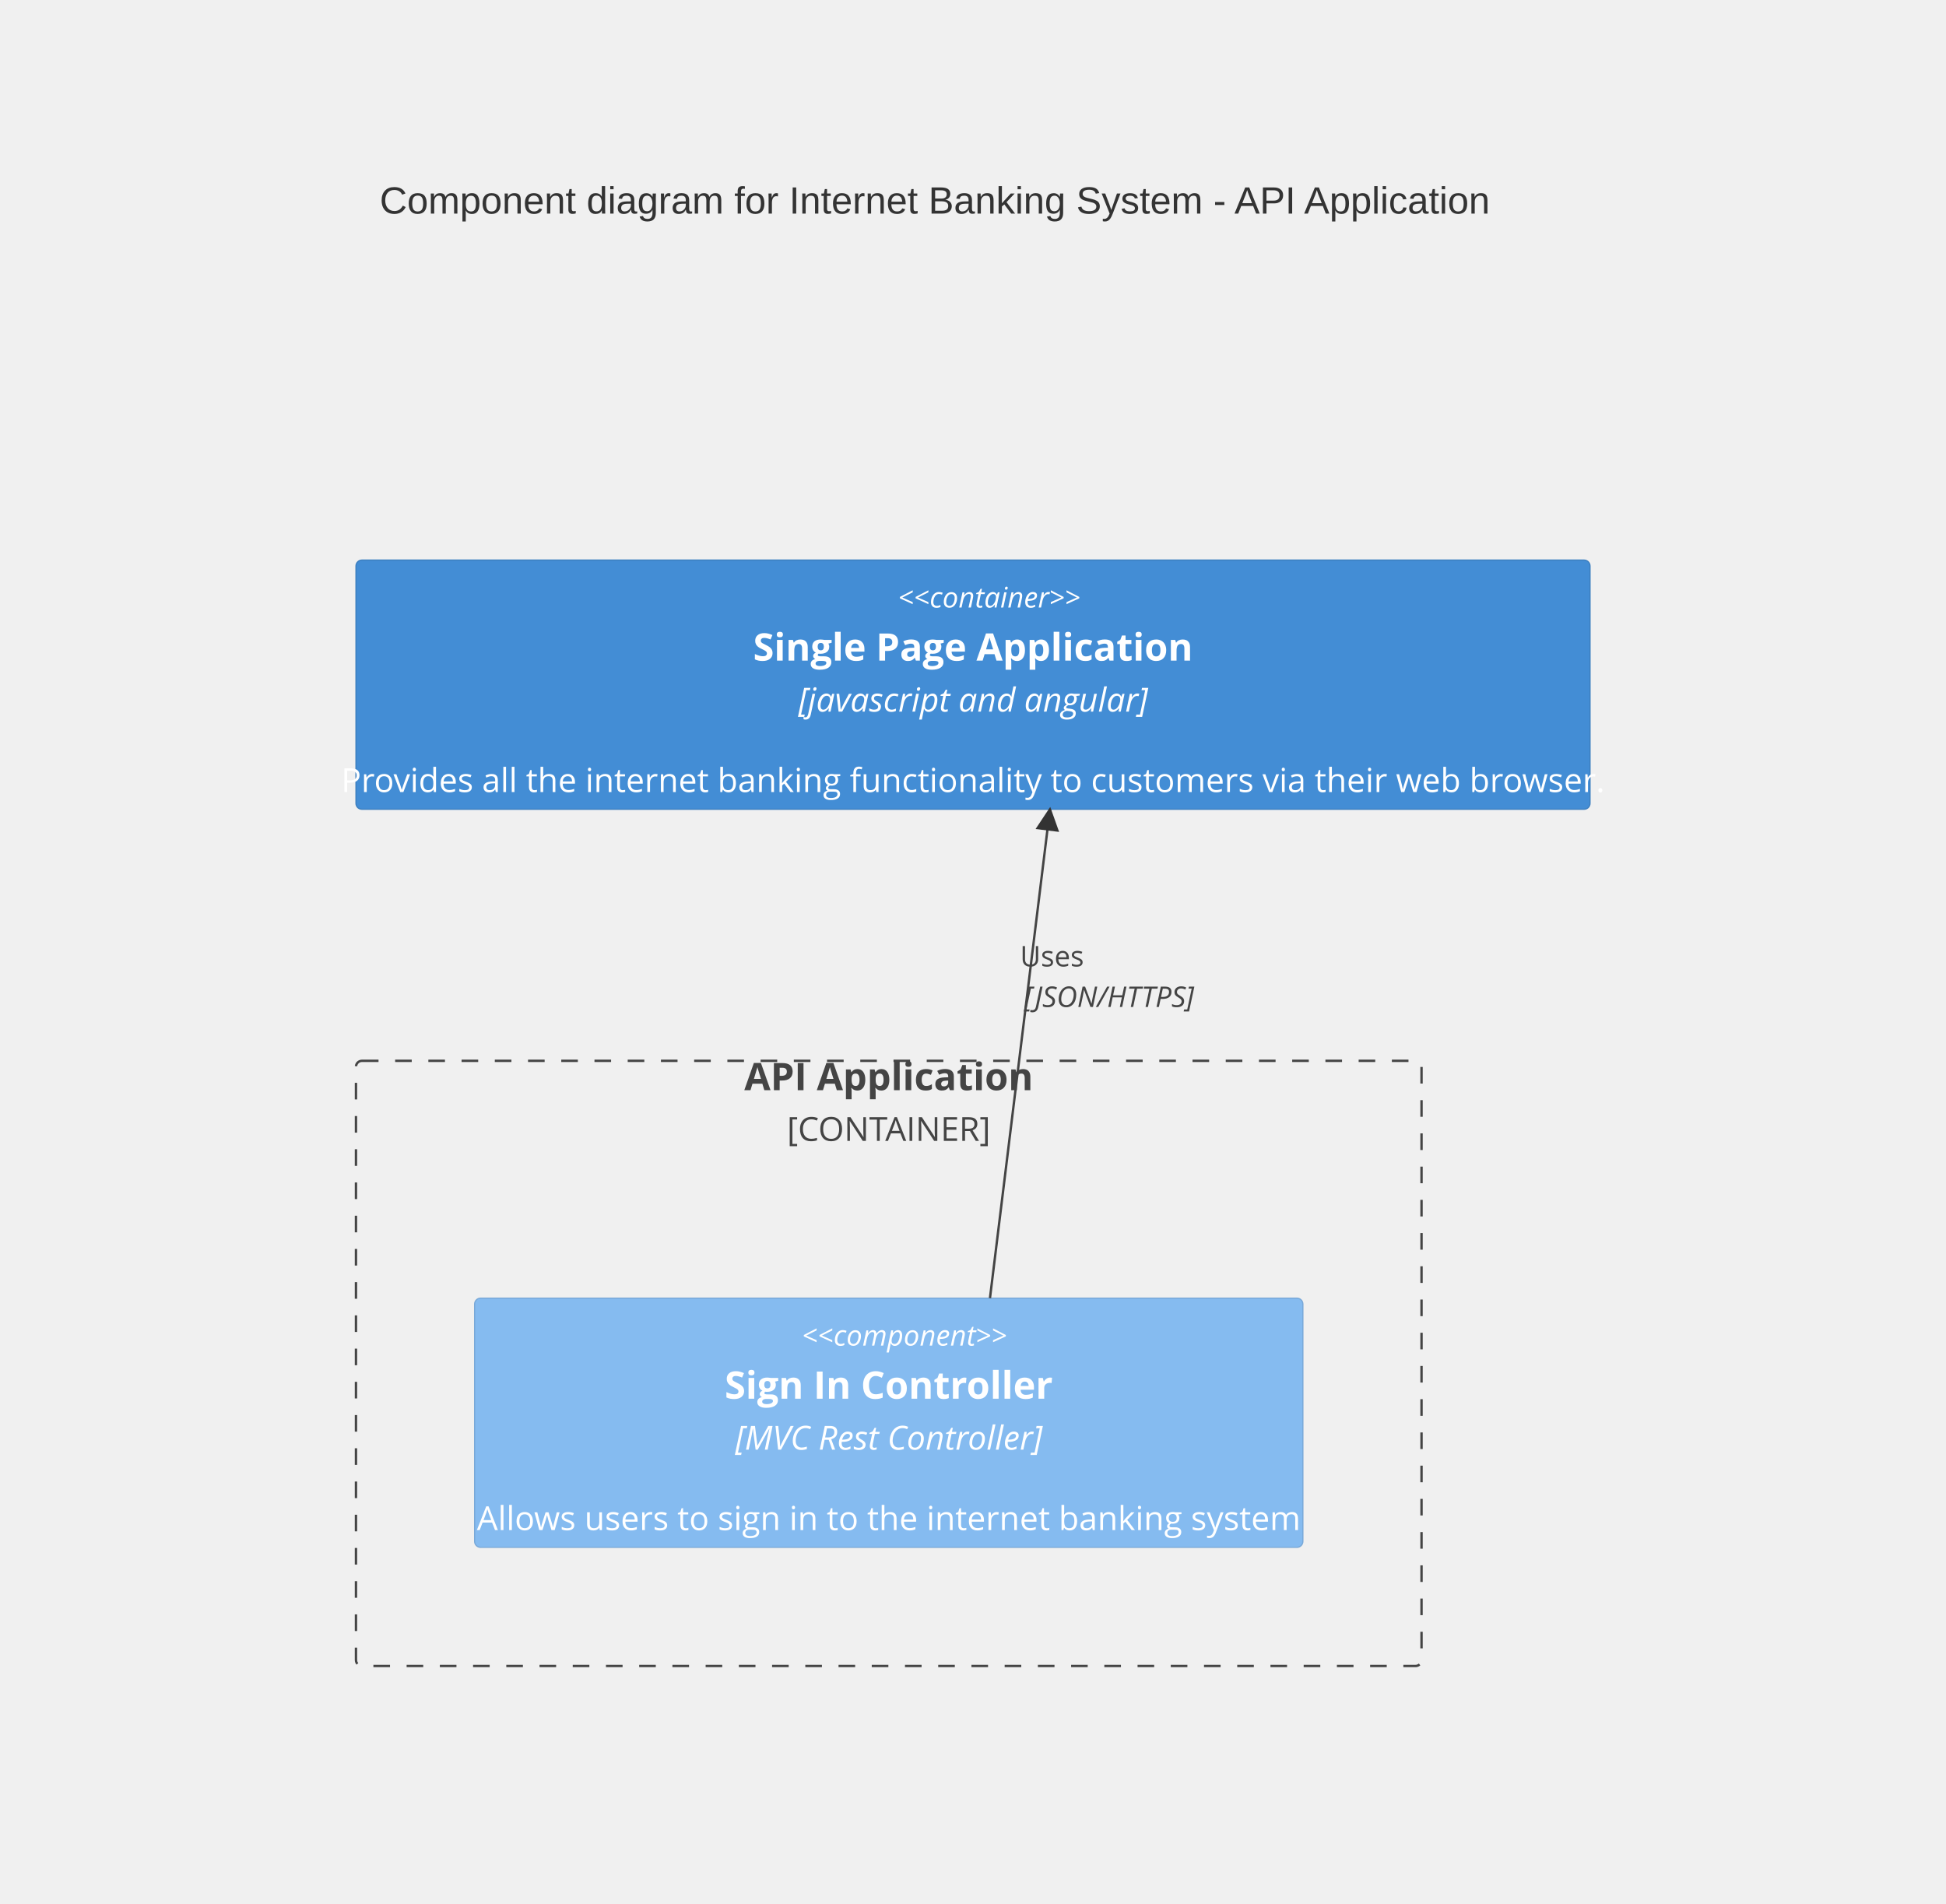
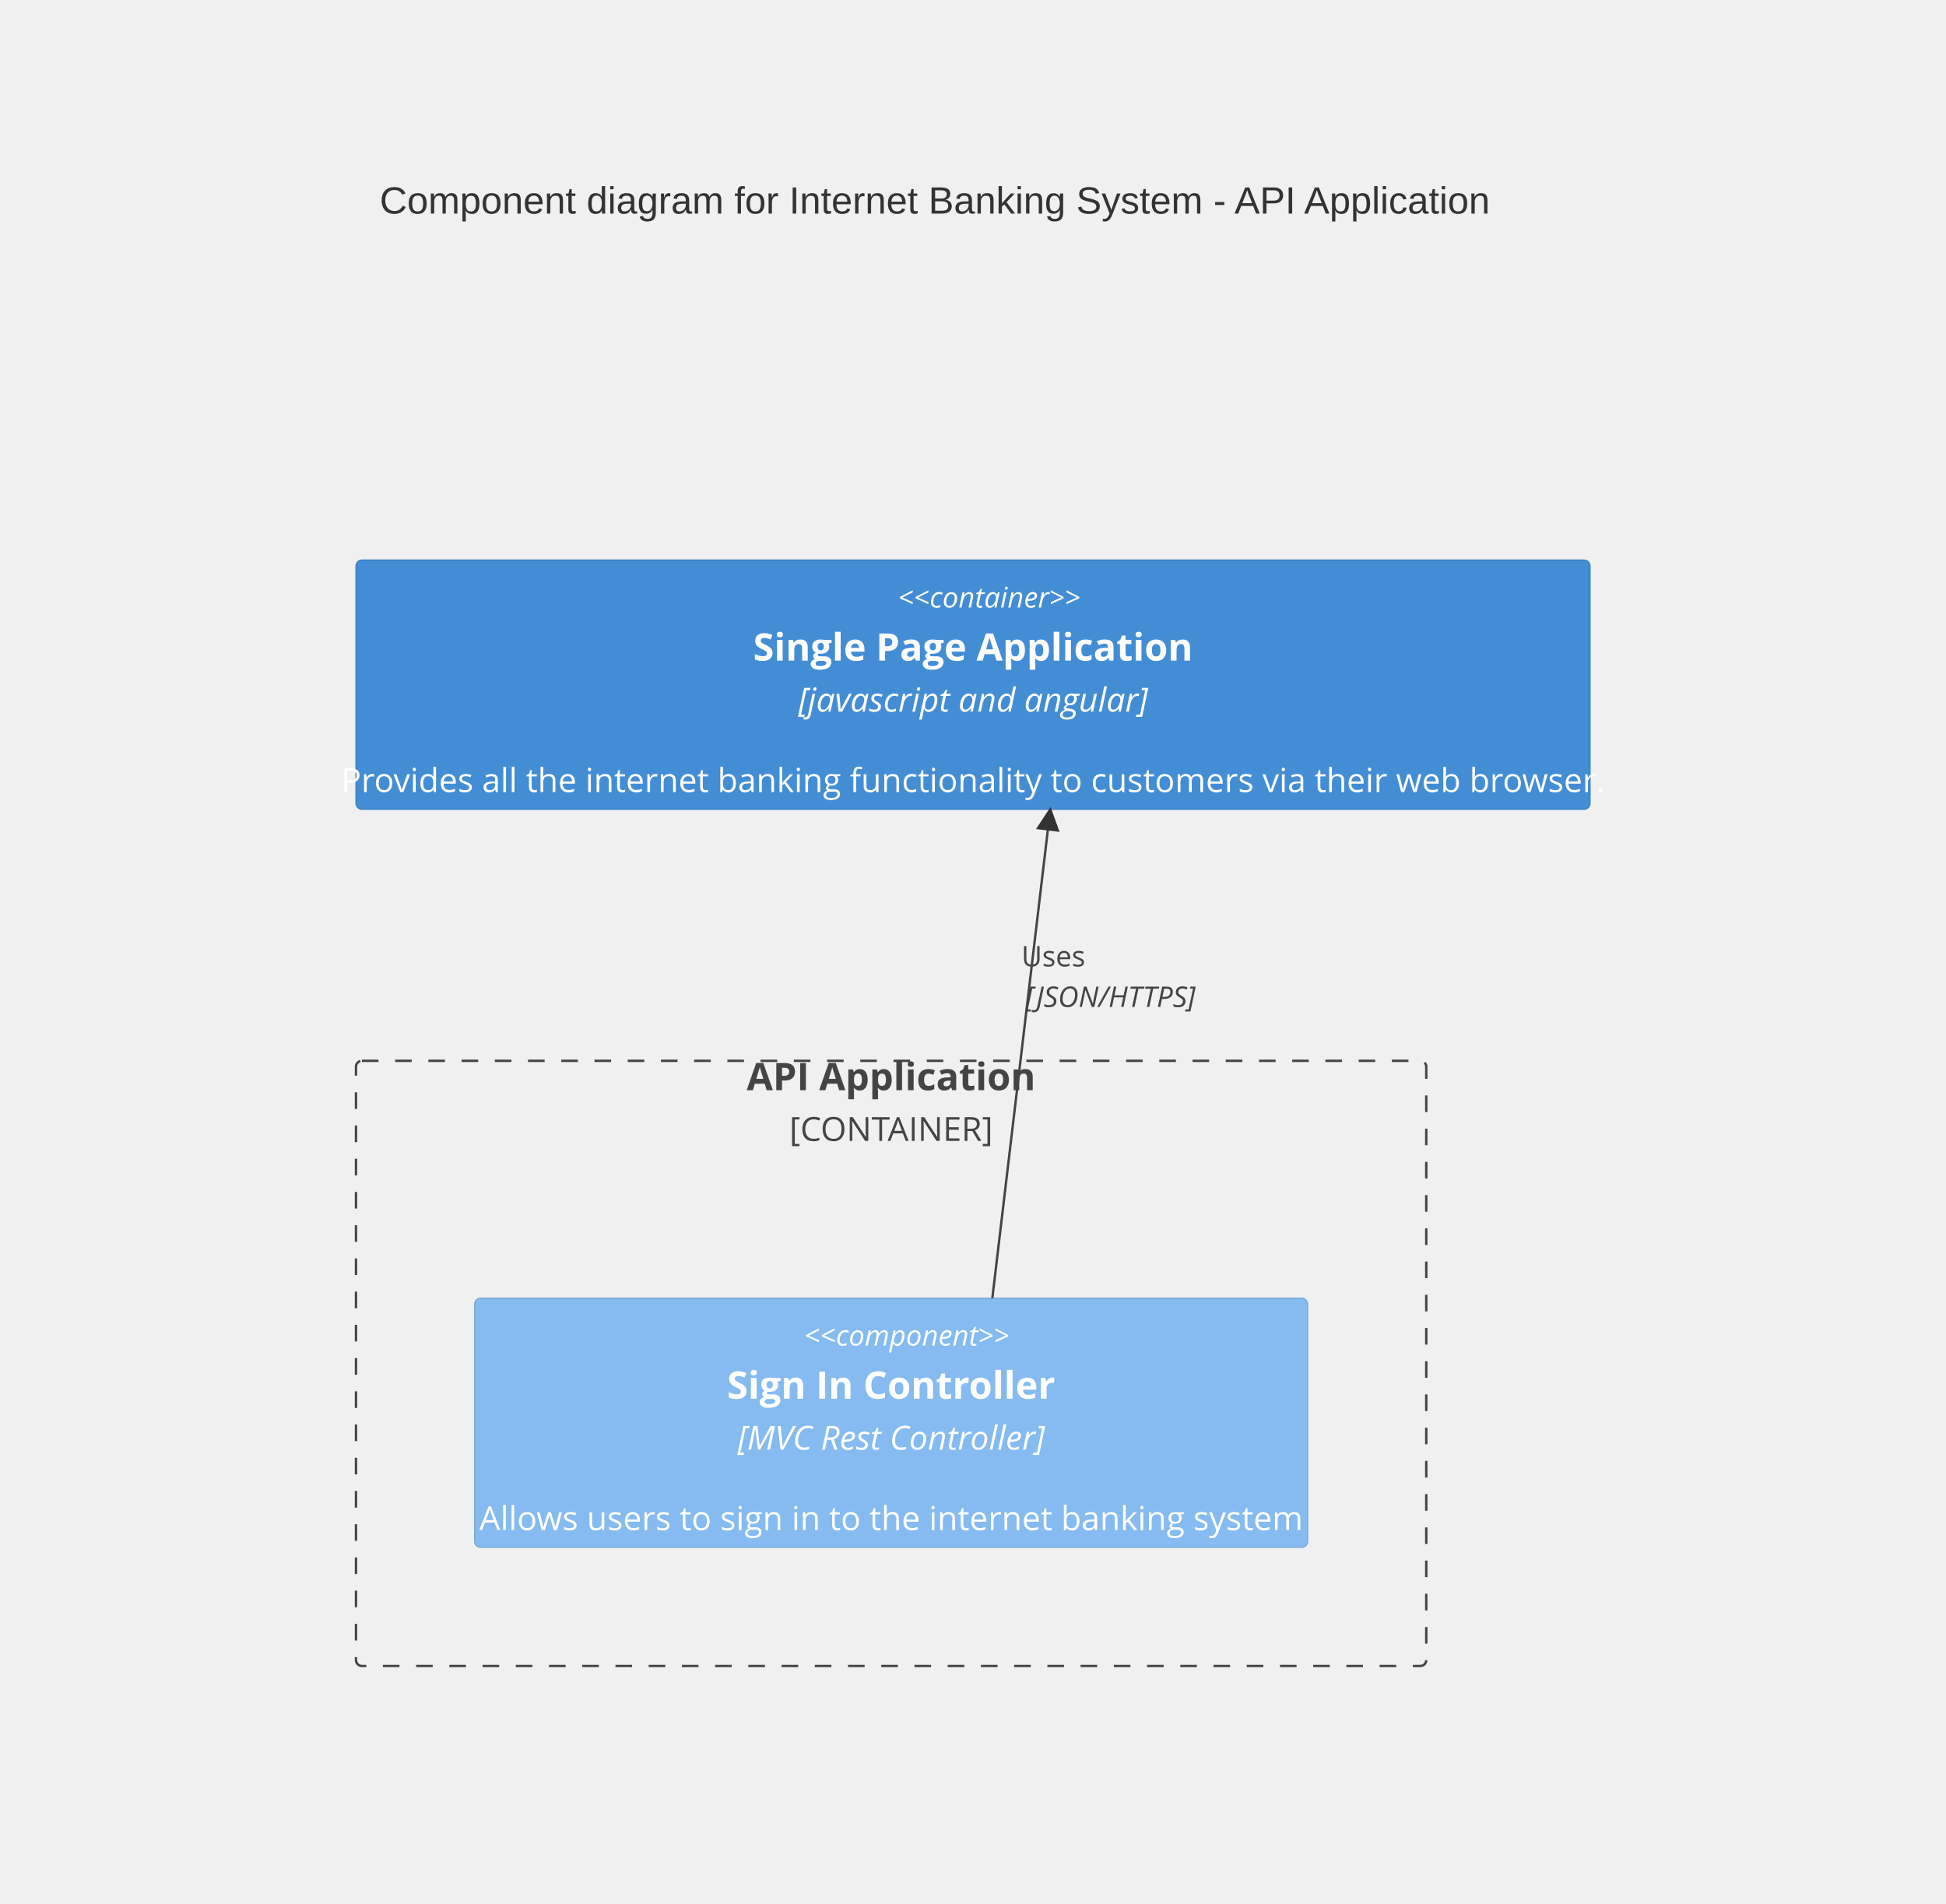
<svg xmlns="http://www.w3.org/2000/svg" id="upstream_cypress_c4_spec_c4_3_should_render_a_simple_c4component_diagram_003" width="100%" style="max-width: 820px; background-color: white;" viewBox="0 -70 820 802" role="graphics-document document" aria-roledescription="c4">
-   <style>#upstream_cypress_c4_spec_c4_3_should_render_a_simple_c4component_diagram_003{font-family:"trebuchet ms",verdana,arial,sans-serif;font-size:16px;fill:#333;}@keyframes edge-animation-frame{from{stroke-dashoffset:0;}}@keyframes dash{to{stroke-dashoffset:0;}}#upstream_cypress_c4_spec_c4_3_should_render_a_simple_c4component_diagram_003 .edge-animation-slow{stroke-dasharray:9,5!important;stroke-dashoffset:900;animation:dash 50s linear infinite;stroke-linecap:round;}#upstream_cypress_c4_spec_c4_3_should_render_a_simple_c4component_diagram_003 .edge-animation-fast{stroke-dasharray:9,5!important;stroke-dashoffset:900;animation:dash 20s linear infinite;stroke-linecap:round;}#upstream_cypress_c4_spec_c4_3_should_render_a_simple_c4component_diagram_003 .error-icon{fill:#552222;}#upstream_cypress_c4_spec_c4_3_should_render_a_simple_c4component_diagram_003 .error-text{fill:#552222;stroke:#552222;}#upstream_cypress_c4_spec_c4_3_should_render_a_simple_c4component_diagram_003 .edge-thickness-normal{stroke-width:1px;}#upstream_cypress_c4_spec_c4_3_should_render_a_simple_c4component_diagram_003 .edge-thickness-thick{stroke-width:3.5px;}#upstream_cypress_c4_spec_c4_3_should_render_a_simple_c4component_diagram_003 .edge-pattern-solid{stroke-dasharray:0;}#upstream_cypress_c4_spec_c4_3_should_render_a_simple_c4component_diagram_003 .edge-thickness-invisible{stroke-width:0;fill:none;}#upstream_cypress_c4_spec_c4_3_should_render_a_simple_c4component_diagram_003 .edge-pattern-dashed{stroke-dasharray:3;}#upstream_cypress_c4_spec_c4_3_should_render_a_simple_c4component_diagram_003 .edge-pattern-dotted{stroke-dasharray:2;}#upstream_cypress_c4_spec_c4_3_should_render_a_simple_c4component_diagram_003 .marker{fill:#333333;stroke:#333333;}#upstream_cypress_c4_spec_c4_3_should_render_a_simple_c4component_diagram_003 .marker.cross{stroke:#333333;}#upstream_cypress_c4_spec_c4_3_should_render_a_simple_c4component_diagram_003 svg{font-family:"trebuchet ms",verdana,arial,sans-serif;font-size:16px;}#upstream_cypress_c4_spec_c4_3_should_render_a_simple_c4component_diagram_003 p{margin:0;}#upstream_cypress_c4_spec_c4_3_should_render_a_simple_c4component_diagram_003 .person{stroke:hsl(240, 60%, 86.275%);fill:#ECECFF;}#upstream_cypress_c4_spec_c4_3_should_render_a_simple_c4component_diagram_003 :root{--mermaid-font-family:"trebuchet ms",verdana,arial,sans-serif;}</style>
+   <style>#upstream_cypress_c4_spec_c4_3_should_render_a_simple_c4component_diagram_003{font-family:"trebuchet ms",verdana,arial,sans-serif;font-size:16px;fill:#333;}@keyframes edge-animation-frame{from{stroke-dashoffset:0;}}@keyframes dash{to{stroke-dashoffset:0;}}#upstream_cypress_c4_spec_c4_3_should_render_a_simple_c4component_diagram_003 .edge-animation-slow{stroke-dasharray:9,5!important;stroke-dashoffset:900;animation:dash 50s linear infinite;stroke-linecap:round;}#upstream_cypress_c4_spec_c4_3_should_render_a_simple_c4component_diagram_003 .edge-animation-fast{stroke-dasharray:9,5!important;stroke-dashoffset:900;animation:dash 20s linear infinite;stroke-linecap:round;}#upstream_cypress_c4_spec_c4_3_should_render_a_simple_c4component_diagram_003 .error-icon{fill:#552222;}#upstream_cypress_c4_spec_c4_3_should_render_a_simple_c4component_diagram_003 .error-text{fill:#552222;stroke:#552222;}#upstream_cypress_c4_spec_c4_3_should_render_a_simple_c4component_diagram_003 .edge-thickness-normal{stroke-width:1px;}#upstream_cypress_c4_spec_c4_3_should_render_a_simple_c4component_diagram_003 .edge-thickness-thick{stroke-width:3.5px;}#upstream_cypress_c4_spec_c4_3_should_render_a_simple_c4component_diagram_003 .edge-pattern-solid{stroke-dasharray:0;}#upstream_cypress_c4_spec_c4_3_should_render_a_simple_c4component_diagram_003 .edge-thickness-invisible{stroke-width:0;fill:none;}#upstream_cypress_c4_spec_c4_3_should_render_a_simple_c4component_diagram_003 .edge-pattern-dashed{stroke-dasharray:3;}#upstream_cypress_c4_spec_c4_3_should_render_a_simple_c4component_diagram_003 .edge-pattern-dotted{stroke-dasharray:2;}#upstream_cypress_c4_spec_c4_3_should_render_a_simple_c4component_diagram_003 .marker{fill:#333333;stroke:#333333;}#upstream_cypress_c4_spec_c4_3_should_render_a_simple_c4component_diagram_003 .marker.cross{stroke:#333333;}#upstream_cypress_c4_spec_c4_3_should_render_a_simple_c4component_diagram_003 svg{font-family:"trebuchet ms",verdana,arial,sans-serif;font-size:16px;}#upstream_cypress_c4_spec_c4_3_should_render_a_simple_c4component_diagram_003 p{margin:0;}#upstream_cypress_c4_spec_c4_3_should_render_a_simple_c4component_diagram_003 .person{stroke:hsl(240, 60%, 86.275%);fill:#ECECFF;}#upstream_cypress_c4_spec_c4_3_should_render_a_simple_c4component_diagram_003 .node .neo-node{stroke:#9370DB;}#upstream_cypress_c4_spec_c4_3_should_render_a_simple_c4component_diagram_003 [data-look="neo"].node rect,#upstream_cypress_c4_spec_c4_3_should_render_a_simple_c4component_diagram_003 [data-look="neo"].cluster rect,#upstream_cypress_c4_spec_c4_3_should_render_a_simple_c4component_diagram_003 [data-look="neo"].node polygon{stroke:#9370DB;filter:drop-shadow(1px 2px 2px rgba(185, 185, 185, 1));}#upstream_cypress_c4_spec_c4_3_should_render_a_simple_c4component_diagram_003 [data-look="neo"].node path{stroke:#9370DB;stroke-width:1px;}#upstream_cypress_c4_spec_c4_3_should_render_a_simple_c4component_diagram_003 [data-look="neo"].node .outer-path{filter:drop-shadow(1px 2px 2px rgba(185, 185, 185, 1));}#upstream_cypress_c4_spec_c4_3_should_render_a_simple_c4component_diagram_003 [data-look="neo"].node .neo-line path{stroke:#9370DB;filter:none;}#upstream_cypress_c4_spec_c4_3_should_render_a_simple_c4component_diagram_003 [data-look="neo"].node circle{stroke:#9370DB;filter:drop-shadow(1px 2px 2px rgba(185, 185, 185, 1));}#upstream_cypress_c4_spec_c4_3_should_render_a_simple_c4component_diagram_003 [data-look="neo"].node circle .state-start{fill:#000000;}#upstream_cypress_c4_spec_c4_3_should_render_a_simple_c4component_diagram_003 [data-look="neo"].icon-shape .icon{fill:#9370DB;filter:drop-shadow(1px 2px 2px rgba(185, 185, 185, 1));}#upstream_cypress_c4_spec_c4_3_should_render_a_simple_c4component_diagram_003 [data-look="neo"].icon-shape .icon-neo path{stroke:#9370DB;filter:drop-shadow(1px 2px 2px rgba(185, 185, 185, 1));}#upstream_cypress_c4_spec_c4_3_should_render_a_simple_c4component_diagram_003 :root{--mermaid-font-family:"trebuchet ms",verdana,arial,sans-serif;}</style>
  <g />
  <defs>
-     <symbol id="computer" width="24" height="24">
+     <symbol id="upstream_cypress_c4_spec_c4_3_should_render_a_simple_c4component_diagram_003-computer" width="24" height="24">
      <path transform="scale(.5)" d="M2 2v13h20v-13h-20zm18 11h-16v-9h16v9zm-10.228 6l.466-1h3.524l.467 1h-4.457zm14.228 3h-24l2-6h2.104l-1.33 4h18.45l-1.297-4h2.073l2 6zm-5-10h-14v-7h14v7z" />
    </symbol>
  </defs>
  <defs>
-     <symbol id="database" fill-rule="evenodd" clip-rule="evenodd">
+     <symbol id="upstream_cypress_c4_spec_c4_3_should_render_a_simple_c4component_diagram_003-database" fill-rule="evenodd" clip-rule="evenodd">
      <path transform="scale(.5)" d="M12.258.001l.256.004.255.005.253.008.251.01.249.012.247.015.246.016.242.019.241.02.239.023.236.024.233.027.231.028.229.031.225.032.223.034.22.036.217.038.214.04.211.041.208.043.205.045.201.046.198.048.194.05.191.051.187.053.183.054.18.056.175.057.172.059.168.06.163.061.16.063.155.064.15.066.074.033.073.033.071.034.07.034.069.035.068.035.067.035.066.035.064.036.064.036.062.036.06.036.06.037.058.037.058.037.055.038.055.038.053.038.052.038.051.039.05.039.048.039.047.039.045.04.044.04.043.04.041.04.04.041.039.041.037.041.036.041.034.041.033.042.032.042.03.042.029.042.027.042.026.043.024.043.023.043.021.043.02.043.018.044.017.043.015.044.013.044.012.044.011.045.009.044.007.045.006.045.004.045.002.045.001.045v17l-.001.045-.002.045-.004.045-.006.045-.007.045-.009.044-.011.045-.012.044-.013.044-.015.044-.017.043-.018.044-.02.043-.021.043-.023.043-.024.043-.026.043-.027.042-.029.042-.03.042-.032.042-.033.042-.034.041-.036.041-.037.041-.039.041-.04.041-.041.04-.043.04-.044.04-.045.04-.047.039-.048.039-.05.039-.051.039-.052.038-.053.038-.055.038-.055.038-.058.037-.058.037-.06.037-.06.036-.062.036-.064.036-.064.036-.066.035-.067.035-.068.035-.069.035-.07.034-.071.034-.073.033-.074.033-.15.066-.155.064-.16.063-.163.061-.168.06-.172.059-.175.057-.18.056-.183.054-.187.053-.191.051-.194.05-.198.048-.201.046-.205.045-.208.043-.211.041-.214.04-.217.038-.22.036-.223.034-.225.032-.229.031-.231.028-.233.027-.236.024-.239.023-.241.02-.242.019-.246.016-.247.015-.249.012-.251.01-.253.008-.255.005-.256.004-.258.001-.258-.001-.256-.004-.255-.005-.253-.008-.251-.01-.249-.012-.247-.015-.245-.016-.243-.019-.241-.02-.238-.023-.236-.024-.234-.027-.231-.028-.228-.031-.226-.032-.223-.034-.22-.036-.217-.038-.214-.04-.211-.041-.208-.043-.204-.045-.201-.046-.198-.048-.195-.05-.19-.051-.187-.053-.184-.054-.179-.056-.176-.057-.172-.059-.167-.06-.164-.061-.159-.063-.155-.064-.151-.066-.074-.033-.072-.033-.072-.034-.07-.034-.069-.035-.068-.035-.067-.035-.066-.035-.064-.036-.063-.036-.062-.036-.061-.036-.06-.037-.058-.037-.057-.037-.056-.038-.055-.038-.053-.038-.052-.038-.051-.039-.049-.039-.049-.039-.046-.039-.046-.04-.044-.04-.043-.04-.041-.04-.04-.041-.039-.041-.037-.041-.036-.041-.034-.041-.033-.042-.032-.042-.03-.042-.029-.042-.027-.042-.026-.043-.024-.043-.023-.043-.021-.043-.02-.043-.018-.044-.017-.043-.015-.044-.013-.044-.012-.044-.011-.045-.009-.044-.007-.045-.006-.045-.004-.045-.002-.045-.001-.045v-17l.001-.045.002-.045.004-.045.006-.045.007-.045.009-.044.011-.045.012-.044.013-.044.015-.044.017-.043.018-.044.02-.043.021-.043.023-.043.024-.043.026-.043.027-.042.029-.042.03-.042.032-.042.033-.042.034-.041.036-.041.037-.041.039-.041.04-.041.041-.04.043-.04.044-.04.046-.04.046-.039.049-.039.049-.039.051-.039.052-.038.053-.038.055-.038.056-.038.057-.037.058-.037.06-.037.061-.036.062-.036.063-.036.064-.036.066-.035.067-.035.068-.035.069-.035.07-.034.072-.034.072-.033.074-.033.151-.066.155-.064.159-.063.164-.061.167-.06.172-.059.176-.057.179-.056.184-.054.187-.053.19-.051.195-.05.198-.048.201-.046.204-.045.208-.043.211-.041.214-.04.217-.038.22-.036.223-.034.226-.032.228-.031.231-.028.234-.027.236-.024.238-.023.241-.02.243-.019.245-.016.247-.015.249-.012.251-.01.253-.008.255-.005.256-.004.258-.001.258.001zm-9.258 20.499v.01l.001.021.003.021.004.022.005.021.006.022.007.022.009.023.01.022.011.023.012.023.013.023.015.023.016.024.017.023.018.024.019.024.021.024.022.025.023.024.024.025.052.049.056.05.061.051.066.051.07.051.075.051.079.052.084.052.088.052.092.052.097.052.102.051.105.052.11.052.114.051.119.051.123.051.127.05.131.05.135.05.139.048.144.049.147.047.152.047.155.047.16.045.163.045.167.043.171.043.176.041.178.041.183.039.187.039.19.037.194.035.197.035.202.033.204.031.209.03.212.029.216.027.219.025.222.024.226.021.23.02.233.018.236.016.24.015.243.012.246.01.249.008.253.005.256.004.259.001.26-.001.257-.004.254-.005.25-.008.247-.011.244-.012.241-.014.237-.016.233-.018.231-.021.226-.021.224-.024.22-.026.216-.027.212-.028.21-.031.205-.031.202-.034.198-.034.194-.036.191-.037.187-.039.183-.04.179-.04.175-.042.172-.043.168-.044.163-.045.16-.046.155-.046.152-.047.148-.048.143-.049.139-.049.136-.05.131-.05.126-.05.123-.051.118-.052.114-.051.11-.052.106-.052.101-.052.096-.052.092-.052.088-.053.083-.051.079-.052.074-.052.07-.051.065-.051.06-.051.056-.05.051-.05.023-.024.023-.025.021-.024.02-.024.019-.024.018-.024.017-.024.015-.023.014-.024.013-.023.012-.023.01-.023.01-.022.008-.022.006-.022.006-.022.004-.022.004-.021.001-.021.001-.021v-4.127l-.077.055-.08.053-.083.054-.085.053-.087.052-.09.052-.093.051-.095.05-.097.05-.1.049-.102.049-.105.048-.106.047-.109.047-.111.046-.114.045-.115.045-.118.044-.12.043-.122.042-.124.042-.126.041-.128.04-.13.04-.132.038-.134.038-.135.037-.138.037-.139.035-.142.035-.143.034-.144.033-.147.032-.148.031-.15.03-.151.03-.153.029-.154.027-.156.027-.158.026-.159.025-.161.024-.162.023-.163.022-.165.021-.166.02-.167.019-.169.018-.169.017-.171.016-.173.015-.173.014-.175.013-.175.012-.177.011-.178.01-.179.008-.179.008-.181.006-.182.005-.182.004-.184.003-.184.002h-.37l-.184-.002-.184-.003-.182-.004-.182-.005-.181-.006-.179-.008-.179-.008-.178-.01-.176-.011-.176-.012-.175-.013-.173-.014-.172-.015-.171-.016-.17-.017-.169-.018-.167-.019-.166-.02-.165-.021-.163-.022-.162-.023-.161-.024-.159-.025-.157-.026-.156-.027-.155-.027-.153-.029-.151-.03-.15-.03-.148-.031-.146-.032-.145-.033-.143-.034-.141-.035-.14-.035-.137-.037-.136-.037-.134-.038-.132-.038-.13-.04-.128-.04-.126-.041-.124-.042-.122-.042-.12-.044-.117-.043-.116-.045-.113-.045-.112-.046-.109-.047-.106-.047-.105-.048-.102-.049-.1-.049-.097-.05-.095-.05-.093-.052-.09-.051-.087-.052-.085-.053-.083-.054-.08-.054-.077-.054v4.127zm0-5.654v.011l.001.021.003.021.004.021.005.022.006.022.007.022.009.022.01.022.011.023.012.023.013.023.015.024.016.023.017.024.018.024.019.024.021.024.022.024.023.025.024.024.052.05.056.05.061.05.066.051.07.051.075.052.079.051.084.052.088.052.092.052.097.052.102.052.105.052.11.051.114.051.119.052.123.05.127.051.131.05.135.049.139.049.144.048.147.048.152.047.155.046.16.045.163.045.167.044.171.042.176.042.178.04.183.04.187.038.19.037.194.036.197.034.202.033.204.032.209.03.212.028.216.027.219.025.222.024.226.022.23.02.233.018.236.016.24.014.243.012.246.01.249.008.253.006.256.003.259.001.26-.001.257-.003.254-.006.25-.008.247-.01.244-.012.241-.015.237-.016.233-.018.231-.02.226-.022.224-.024.22-.025.216-.027.212-.029.21-.03.205-.032.202-.033.198-.035.194-.036.191-.037.187-.039.183-.039.179-.041.175-.042.172-.043.168-.044.163-.045.16-.045.155-.047.152-.047.148-.048.143-.048.139-.05.136-.049.131-.05.126-.051.123-.051.118-.051.114-.052.11-.052.106-.052.101-.052.096-.052.092-.052.088-.052.083-.052.079-.052.074-.051.07-.052.065-.051.06-.05.056-.051.051-.049.023-.025.023-.024.021-.025.02-.024.019-.024.018-.024.017-.024.015-.023.014-.023.013-.024.012-.022.01-.023.01-.023.008-.022.006-.022.006-.022.004-.021.004-.022.001-.021.001-.021v-4.139l-.077.054-.08.054-.083.054-.085.052-.087.053-.09.051-.093.051-.095.051-.097.05-.1.049-.102.049-.105.048-.106.047-.109.047-.111.046-.114.045-.115.044-.118.044-.12.044-.122.042-.124.042-.126.041-.128.04-.13.039-.132.039-.134.038-.135.037-.138.036-.139.036-.142.035-.143.033-.144.033-.147.033-.148.031-.15.03-.151.03-.153.028-.154.028-.156.027-.158.026-.159.025-.161.024-.162.023-.163.022-.165.021-.166.02-.167.019-.169.018-.169.017-.171.016-.173.015-.173.014-.175.013-.175.012-.177.011-.178.009-.179.009-.179.007-.181.007-.182.005-.182.004-.184.003-.184.002h-.37l-.184-.002-.184-.003-.182-.004-.182-.005-.181-.007-.179-.007-.179-.009-.178-.009-.176-.011-.176-.012-.175-.013-.173-.014-.172-.015-.171-.016-.17-.017-.169-.018-.167-.019-.166-.02-.165-.021-.163-.022-.162-.023-.161-.024-.159-.025-.157-.026-.156-.027-.155-.028-.153-.028-.151-.03-.15-.03-.148-.031-.146-.033-.145-.033-.143-.033-.141-.035-.14-.036-.137-.036-.136-.037-.134-.038-.132-.039-.13-.039-.128-.04-.126-.041-.124-.042-.122-.043-.12-.043-.117-.044-.116-.044-.113-.046-.112-.046-.109-.046-.106-.047-.105-.048-.102-.049-.1-.049-.097-.05-.095-.051-.093-.051-.09-.051-.087-.053-.085-.052-.083-.054-.08-.054-.077-.054v4.139zm0-5.666v.011l.001.02.003.022.004.021.005.022.006.021.007.022.009.023.01.022.011.023.012.023.013.023.015.023.016.024.017.024.018.023.019.024.021.025.022.024.023.024.024.025.052.05.056.05.061.05.066.051.07.051.075.052.079.051.084.052.088.052.092.052.097.052.102.052.105.051.11.052.114.051.119.051.123.051.127.05.131.05.135.05.139.049.144.048.147.048.152.047.155.046.16.045.163.045.167.043.171.043.176.042.178.04.183.04.187.038.19.037.194.036.197.034.202.033.204.032.209.03.212.028.216.027.219.025.222.024.226.021.23.02.233.018.236.017.24.014.243.012.246.01.249.008.253.006.256.003.259.001.26-.001.257-.003.254-.006.25-.008.247-.01.244-.013.241-.014.237-.016.233-.018.231-.02.226-.022.224-.024.22-.025.216-.027.212-.029.21-.03.205-.032.202-.033.198-.035.194-.036.191-.037.187-.039.183-.039.179-.041.175-.042.172-.043.168-.044.163-.045.16-.045.155-.047.152-.047.148-.048.143-.049.139-.049.136-.049.131-.051.126-.05.123-.051.118-.052.114-.051.11-.052.106-.052.101-.052.096-.052.092-.052.088-.052.083-.052.079-.052.074-.052.07-.051.065-.051.06-.051.056-.05.051-.049.023-.025.023-.025.021-.024.02-.024.019-.024.018-.024.017-.024.015-.023.014-.024.013-.023.012-.023.01-.022.01-.023.008-.022.006-.022.006-.022.004-.022.004-.021.001-.021.001-.021v-4.153l-.077.054-.08.054-.083.053-.085.053-.087.053-.09.051-.093.051-.095.051-.097.05-.1.049-.102.048-.105.048-.106.048-.109.046-.111.046-.114.046-.115.044-.118.044-.12.043-.122.043-.124.042-.126.041-.128.04-.13.039-.132.039-.134.038-.135.037-.138.036-.139.036-.142.034-.143.034-.144.033-.147.032-.148.032-.15.03-.151.03-.153.028-.154.028-.156.027-.158.026-.159.024-.161.024-.162.023-.163.023-.165.021-.166.02-.167.019-.169.018-.169.017-.171.016-.173.015-.173.014-.175.013-.175.012-.177.01-.178.01-.179.009-.179.007-.181.006-.182.006-.182.004-.184.003-.184.001-.185.001-.185-.001-.184-.001-.184-.003-.182-.004-.182-.006-.181-.006-.179-.007-.179-.009-.178-.01-.176-.01-.176-.012-.175-.013-.173-.014-.172-.015-.171-.016-.17-.017-.169-.018-.167-.019-.166-.02-.165-.021-.163-.023-.162-.023-.161-.024-.159-.024-.157-.026-.156-.027-.155-.028-.153-.028-.151-.03-.15-.03-.148-.032-.146-.032-.145-.033-.143-.034-.141-.034-.14-.036-.137-.036-.136-.037-.134-.038-.132-.039-.13-.039-.128-.041-.126-.041-.124-.041-.122-.043-.12-.043-.117-.044-.116-.044-.113-.046-.112-.046-.109-.046-.106-.048-.105-.048-.102-.048-.1-.05-.097-.049-.095-.051-.093-.051-.09-.052-.087-.052-.085-.053-.083-.053-.08-.054-.077-.054v4.153zm8.74-8.179l-.257.004-.254.005-.25.008-.247.011-.244.012-.241.014-.237.016-.233.018-.231.021-.226.022-.224.023-.22.026-.216.027-.212.028-.21.031-.205.032-.202.033-.198.034-.194.036-.191.038-.187.038-.183.04-.179.041-.175.042-.172.043-.168.043-.163.045-.16.046-.155.046-.152.048-.148.048-.143.048-.139.049-.136.05-.131.05-.126.051-.123.051-.118.051-.114.052-.11.052-.106.052-.101.052-.096.052-.092.052-.088.052-.083.052-.079.052-.074.051-.07.052-.065.051-.06.05-.056.05-.051.05-.023.025-.023.024-.021.024-.02.025-.019.024-.018.024-.017.023-.015.024-.014.023-.013.023-.012.023-.01.023-.01.022-.008.022-.006.023-.006.021-.004.022-.004.021-.001.021-.001.021.001.021.001.021.004.021.004.022.006.021.006.023.008.022.01.022.01.023.012.023.013.023.014.023.015.024.017.023.018.024.019.024.02.025.021.024.023.024.023.025.051.05.056.05.06.05.065.051.07.052.074.051.079.052.083.052.088.052.092.052.096.052.101.052.106.052.11.052.114.052.118.051.123.051.126.051.131.05.136.05.139.049.143.048.148.048.152.048.155.046.16.046.163.045.168.043.172.043.175.042.179.041.183.04.187.038.191.038.194.036.198.034.202.033.205.032.21.031.212.028.216.027.22.026.224.023.226.022.231.021.233.018.237.016.241.014.244.012.247.011.25.008.254.005.257.004.26.001.26-.001.257-.004.254-.005.25-.008.247-.011.244-.012.241-.014.237-.016.233-.018.231-.021.226-.022.224-.023.22-.026.216-.027.212-.028.21-.031.205-.032.202-.033.198-.034.194-.036.191-.038.187-.038.183-.04.179-.041.175-.042.172-.043.168-.043.163-.045.16-.046.155-.046.152-.048.148-.048.143-.048.139-.049.136-.05.131-.05.126-.051.123-.051.118-.051.114-.052.11-.052.106-.052.101-.052.096-.052.092-.052.088-.052.083-.052.079-.052.074-.051.07-.052.065-.051.06-.05.056-.05.051-.05.023-.025.023-.024.021-.024.02-.025.019-.024.018-.024.017-.023.015-.024.014-.023.013-.023.012-.023.01-.023.01-.022.008-.022.006-.023.006-.021.004-.022.004-.021.001-.021.001-.021-.001-.021-.001-.021-.004-.021-.004-.022-.006-.021-.006-.023-.008-.022-.01-.022-.01-.023-.012-.023-.013-.023-.014-.023-.015-.024-.017-.023-.018-.024-.019-.024-.02-.025-.021-.024-.023-.024-.023-.025-.051-.05-.056-.05-.06-.05-.065-.051-.07-.052-.074-.051-.079-.052-.083-.052-.088-.052-.092-.052-.096-.052-.101-.052-.106-.052-.11-.052-.114-.052-.118-.051-.123-.051-.126-.051-.131-.05-.136-.05-.139-.049-.143-.048-.148-.048-.152-.048-.155-.046-.16-.046-.163-.045-.168-.043-.172-.043-.175-.042-.179-.041-.183-.04-.187-.038-.191-.038-.194-.036-.198-.034-.202-.033-.205-.032-.21-.031-.212-.028-.216-.027-.22-.026-.224-.023-.226-.022-.231-.021-.233-.018-.237-.016-.241-.014-.244-.012-.247-.011-.25-.008-.254-.005-.257-.004-.26-.001-.26.001z" />
    </symbol>
  </defs>
  <defs>
-     <symbol id="clock" width="24" height="24">
+     <symbol id="upstream_cypress_c4_spec_c4_3_should_render_a_simple_c4component_diagram_003-clock" width="24" height="24">
      <path transform="scale(.5)" d="M12 2c5.514 0 10 4.486 10 10s-4.486 10-10 10-10-4.486-10-10 4.486-10 10-10zm0-2c-6.627 0-12 5.373-12 12s5.373 12 12 12 12-5.373 12-12-5.373-12-12-12zm5.848 12.459c.202.038.202.333.001.372-1.907.361-6.045 1.111-6.547 1.111-.719 0-1.301-.582-1.301-1.301 0-.512.77-5.447 1.125-7.445.034-.192.312-.181.343.014l.985 6.238 5.394 1.011z" />
    </symbol>
  </defs>
  <g class="person-man">
    <rect x="150" y="166" fill="#438DD5" stroke="#3C7FC0" width="520" height="105" rx="2.5" ry="2.5" stroke-width="0.5" />
    <text fill="#FFFFFF" font-family="&quot;Open Sans&quot;, sans-serif" font-size="12" font-style="italic" lengthAdjust="spacing" textLength="63" x="378.5" y="186">&lt;&lt;container&gt;&gt;</text>
    <text x="410" y="204" dominant-baseline="middle" fill="#FFFFFF" style="text-anchor: middle; font-size: 16px; font-weight: bold; font-family: &quot;Open Sans&quot;, sans-serif;">
      <tspan dy="0" alignment-baseline="mathematical">Single Page Application</tspan>
    </text>
    <text x="410" y="226" dominant-baseline="middle" fill="#FFFFFF" font-style="italic" style="text-anchor: middle; font-size: 14px; font-weight: normal; font-family: &quot;Open Sans&quot;, sans-serif;">
      <tspan dy="0" alignment-baseline="mathematical">[javascript and angular]</tspan>
    </text>
    <text x="410" y="260" dominant-baseline="middle" fill="#FFFFFF" style="text-anchor: middle; font-size: 14px; font-weight: normal; font-family: &quot;Open Sans&quot;, sans-serif;">
      <tspan dy="0" alignment-baseline="mathematical">Provides all the internet banking functionality to customers via their web browser.</tspan>
    </text>
  </g>
  <g class="person-man">
-     <rect x="200" y="477" fill="#85BBF0" stroke="#78A8D8" width="349" height="105" rx="2.5" ry="2.5" stroke-width="0.5" />
-     <text fill="#FFFFFF" font-family="&quot;Open Sans&quot;, sans-serif" font-size="12" font-style="italic" lengthAdjust="spacing" textLength="73" x="338" y="497">&lt;&lt;component&gt;&gt;</text>
-     <text x="374.5" y="515" dominant-baseline="middle" fill="#FFFFFF" style="text-anchor: middle; font-size: 16px; font-weight: bold; font-family: &quot;Open Sans&quot;, sans-serif;">
+     <rect x="200" y="477" fill="#85BBF0" stroke="#78A8D8" width="351" height="105" rx="2.5" ry="2.5" stroke-width="0.5" />
+     <text fill="#FFFFFF" font-family="&quot;Open Sans&quot;, sans-serif" font-size="12" font-style="italic" lengthAdjust="spacing" textLength="73" x="339" y="497">&lt;&lt;component&gt;&gt;</text>
+     <text x="375.5" y="515" dominant-baseline="middle" fill="#FFFFFF" style="text-anchor: middle; font-size: 16px; font-weight: bold; font-family: &quot;Open Sans&quot;, sans-serif;">
      <tspan dy="0" alignment-baseline="mathematical">Sign In Controller</tspan>
    </text>
-     <text x="374.5" y="537" dominant-baseline="middle" fill="#FFFFFF" font-style="italic" style="text-anchor: middle; font-size: 14px; font-weight: normal; font-family: &quot;Open Sans&quot;, sans-serif;">
+     <text x="375.5" y="537" dominant-baseline="middle" fill="#FFFFFF" font-style="italic" style="text-anchor: middle; font-size: 14px; font-weight: normal; font-family: &quot;Open Sans&quot;, sans-serif;">
      <tspan dy="0" alignment-baseline="mathematical">[MVC Rest Controller]</tspan>
    </text>
-     <text x="374.5" y="571" dominant-baseline="middle" fill="#FFFFFF" style="text-anchor: middle; font-size: 14px; font-weight: normal; font-family: &quot;Open Sans&quot;, sans-serif;">
+     <text x="375.5" y="571" dominant-baseline="middle" fill="#FFFFFF" style="text-anchor: middle; font-size: 14px; font-weight: normal; font-family: &quot;Open Sans&quot;, sans-serif;">
      <tspan dy="0" alignment-baseline="mathematical">Allows users to sign in to the internet banking system</tspan>
    </text>
  </g>
  <g>
-     <rect x="150" y="377" fill="none" stroke="#444444" width="449" height="255" rx="2.5" ry="2.5" stroke-width="1" stroke-dasharray="7.0,7.0" />
-     <text x="374.5" y="385" dominant-baseline="middle" fill="#444444" style="text-anchor: middle; font-size: 16px; font-weight: bold; font-family: &quot;Open Sans&quot;, sans-serif;">
+     <rect x="150" y="377" fill="none" stroke="#444444" width="451" height="255" rx="2.5" ry="2.5" stroke-width="1" stroke-dasharray="7.0,7.0" />
+     <text x="375.5" y="385" dominant-baseline="middle" fill="#444444" style="text-anchor: middle; font-size: 16px; font-weight: bold; font-family: &quot;Open Sans&quot;, sans-serif;">
      <tspan dy="0" alignment-baseline="mathematical">API Application</tspan>
    </text>
-     <text x="374.5" y="407" dominant-baseline="middle" fill="#444444" style="text-anchor: middle; font-size: 14px; font-weight: normal; font-family: &quot;Open Sans&quot;, sans-serif;">
+     <text x="375.5" y="407" dominant-baseline="middle" fill="#444444" style="text-anchor: middle; font-size: 14px; font-weight: normal; font-family: &quot;Open Sans&quot;, sans-serif;">
      <tspan dy="0" alignment-baseline="mathematical">[CONTAINER]</tspan>
    </text>
  </g>
  <defs>
-     <marker id="arrowhead" refX="9" refY="5" markerUnits="userSpaceOnUse" markerWidth="12" markerHeight="12" orient="auto">
+     <marker id="upstream_cypress_c4_spec_c4_3_should_render_a_simple_c4component_diagram_003-arrowhead" refX="9" refY="5" markerUnits="userSpaceOnUse" markerWidth="12" markerHeight="12" orient="auto">
      <path d="M 0 0 L 10 5 L 0 10 z" />
    </marker>
  </defs>
  <defs>
-     <marker id="arrowend" refX="1" refY="5" markerUnits="userSpaceOnUse" markerWidth="12" markerHeight="12" orient="auto">
+     <marker id="upstream_cypress_c4_spec_c4_3_should_render_a_simple_c4component_diagram_003-arrowend" refX="1" refY="5" markerUnits="userSpaceOnUse" markerWidth="12" markerHeight="12" orient="auto">
      <path d="M 10 0 L 0 5 L 10 10 z" />
    </marker>
  </defs>
  <defs>
-     <marker id="crosshead" markerWidth="15" markerHeight="8" orient="auto" refX="16" refY="4">
+     <marker id="upstream_cypress_c4_spec_c4_3_should_render_a_simple_c4component_diagram_003-crosshead" markerWidth="15" markerHeight="8" orient="auto" refX="16" refY="4">
      <path fill="black" stroke="#000000" stroke-width="1px" d="M 9,2 V 6 L16,4 Z" style="stroke-dasharray: 0, 0;" />
      <path fill="none" stroke="#000000" stroke-width="1px" d="M 0,1 L 6,7 M 6,1 L 0,7" style="stroke-dasharray: 0, 0;" />
    </marker>
  </defs>
  <defs>
-     <marker id="filled-head" refX="18" refY="7" markerWidth="20" markerHeight="28" orient="auto">
+     <marker id="upstream_cypress_c4_spec_c4_3_should_render_a_simple_c4component_diagram_003-filled-head" refX="18" refY="7" markerWidth="20" markerHeight="28" orient="auto">
      <path d="M 18,7 L9,13 L14,7 L9,1 Z" />
    </marker>
  </defs>
  <g>
-     <line x1="442.424" y1="271" x2="417.15" y2="477" stroke-width="1" stroke="#444444" marker-start="url(#arrowend)" style="fill: none;" />
-     <text x="443.287" y="334" dominant-baseline="middle" fill="#444444" style="text-anchor: middle; font-size: 12px; font-weight: normal; font-family: &quot;Open Sans&quot;, sans-serif;">
+     <line x1="442.569" y1="271" x2="418.15" y2="477" stroke-width="1" stroke="#444444" marker-start="url(#upstream_cypress_c4_spec_c4_3_should_render_a_simple_c4component_diagram_003-arrowend)" style="fill: none;" />
+     <text x="443.859" y="334" dominant-baseline="middle" fill="#444444" style="text-anchor: middle; font-size: 12px; font-weight: normal; font-family: &quot;Open Sans&quot;, sans-serif;">
      <tspan dy="0" alignment-baseline="mathematical">Uses</tspan>
    </text>
-     <text x="467.287" y="351" dominant-baseline="middle" fill="#444444" font-style="italic" style="text-anchor: middle; font-size: 12px; font-weight: normal; font-family: &quot;Open Sans&quot;, sans-serif;">
+     <text x="467.859" y="351" dominant-baseline="middle" fill="#444444" font-style="italic" style="text-anchor: middle; font-size: 12px; font-weight: normal; font-family: &quot;Open Sans&quot;, sans-serif;">
      <tspan dy="0" alignment-baseline="mathematical">[JSON/HTTPS]</tspan>
    </text>
  </g>
  <text x="160" y="20">Component diagram for Internet Banking System - API Application</text>
</svg>
